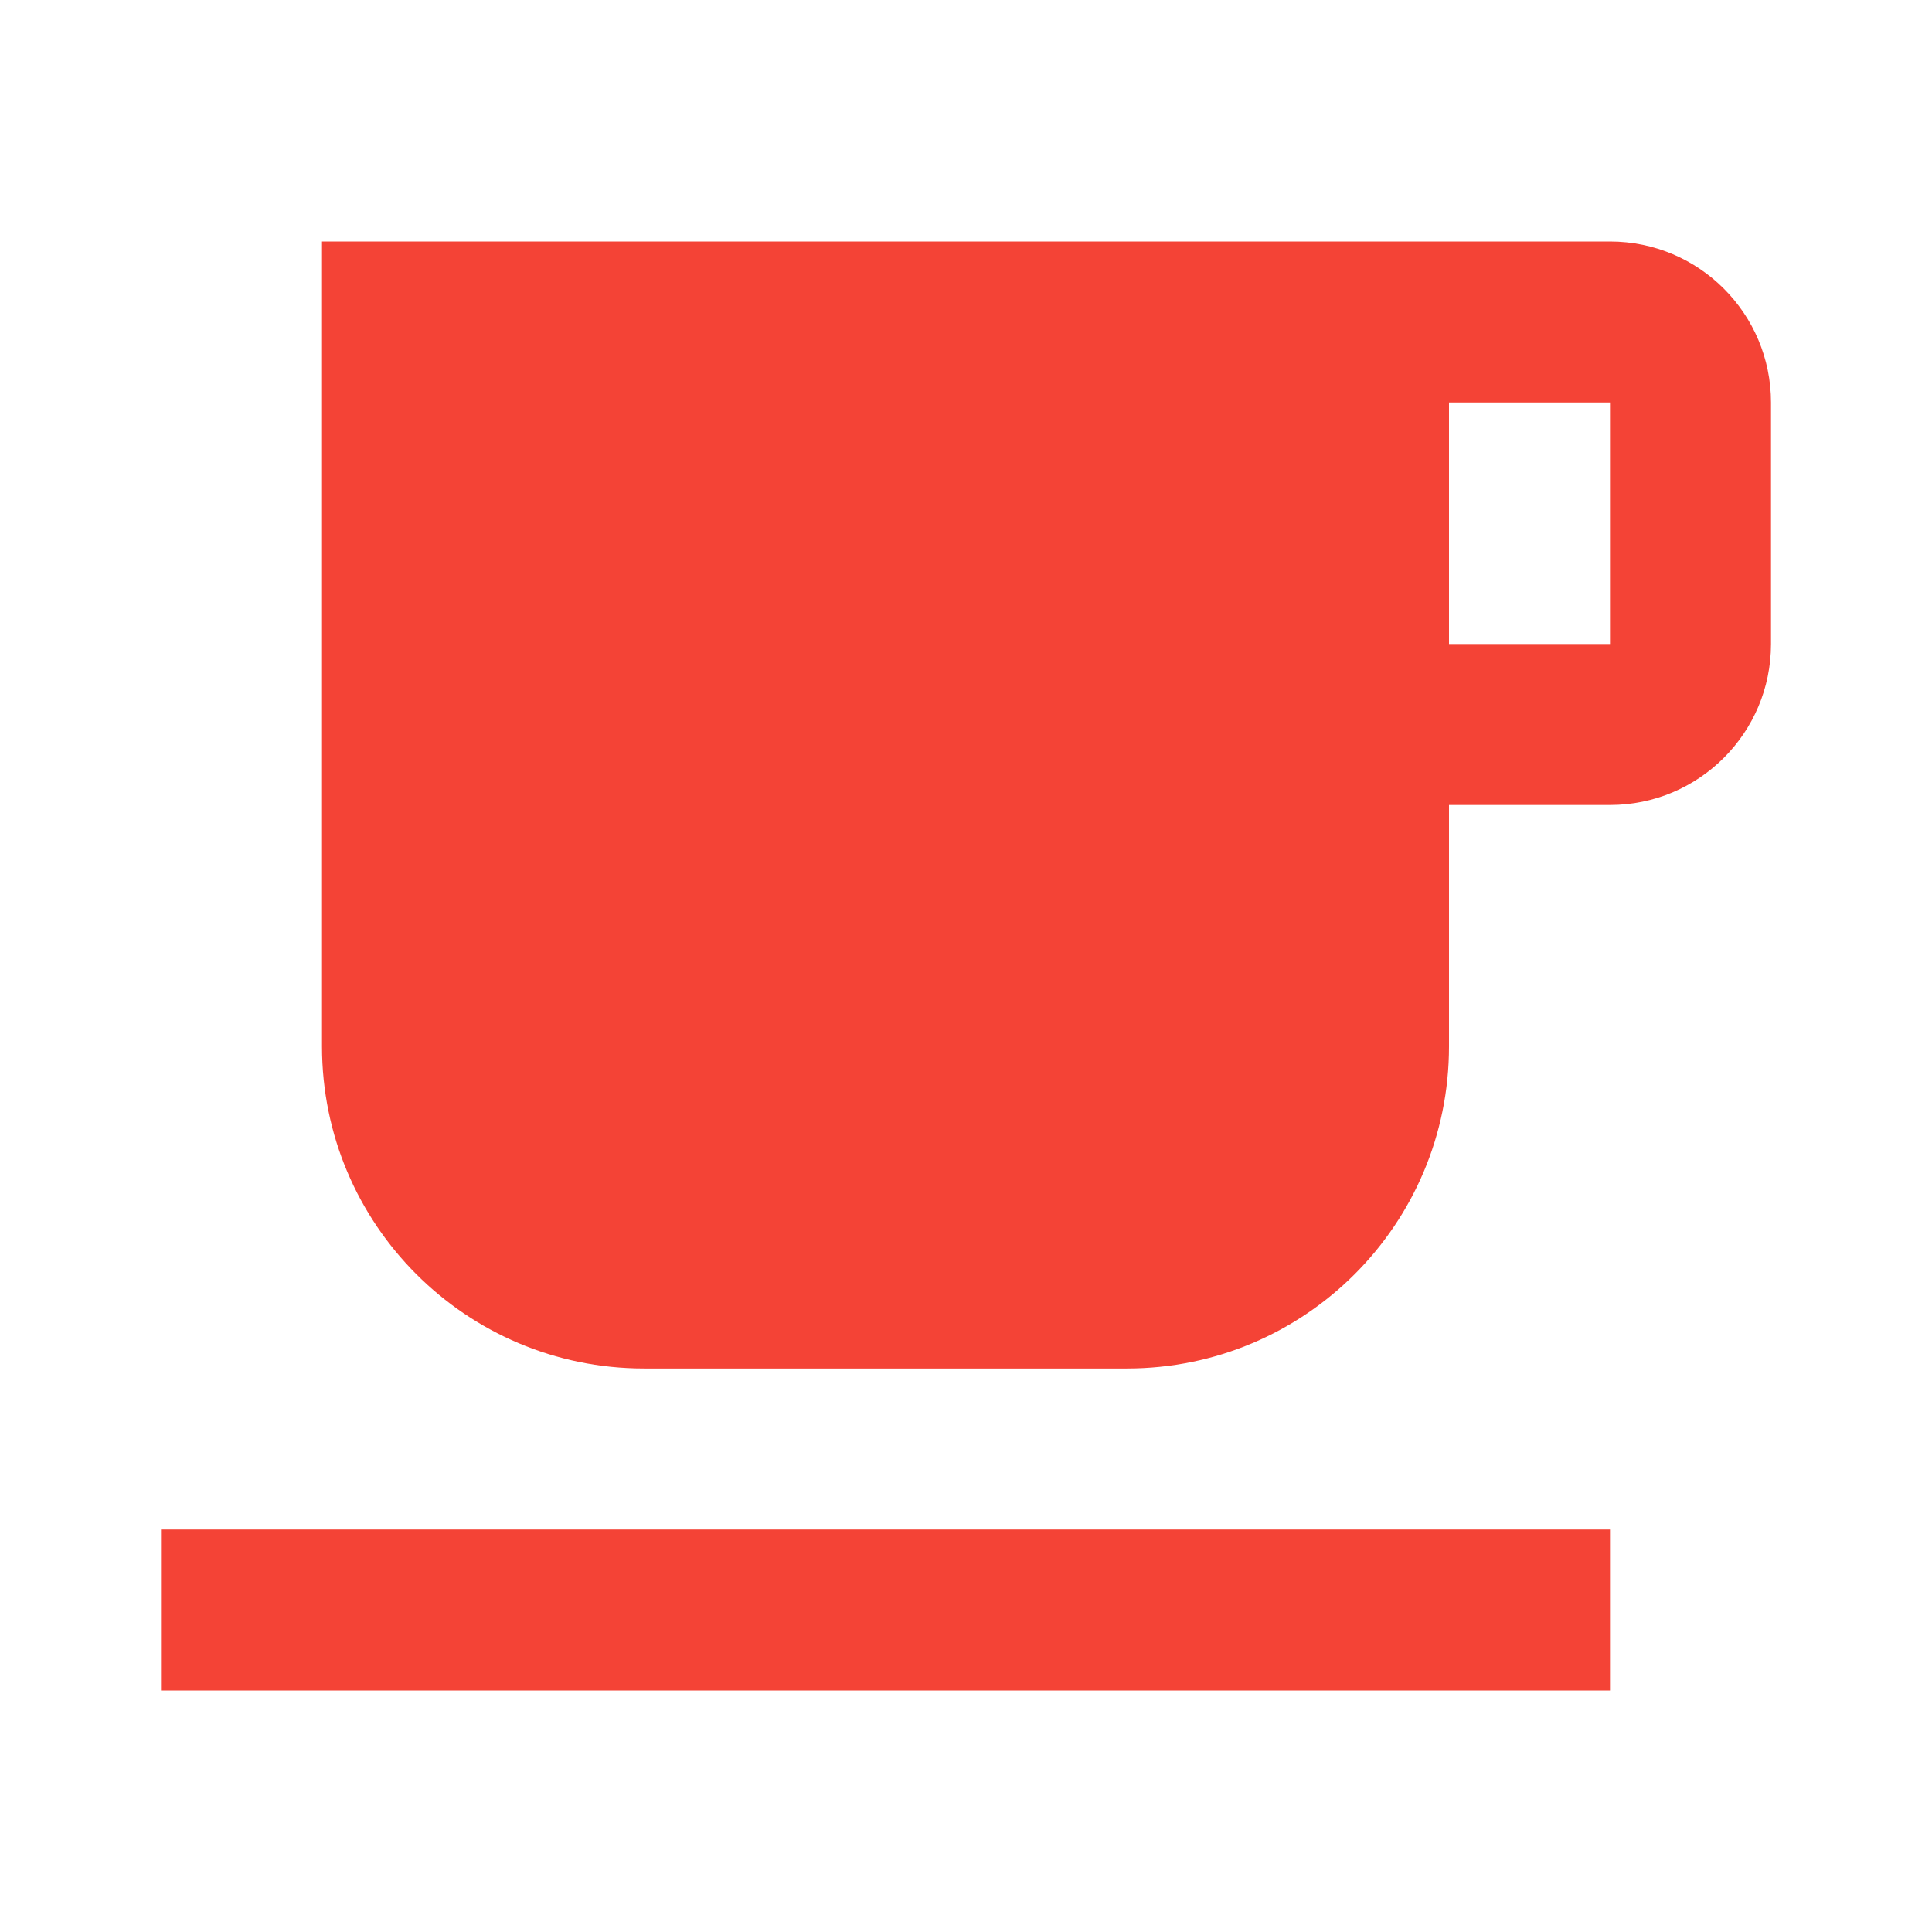
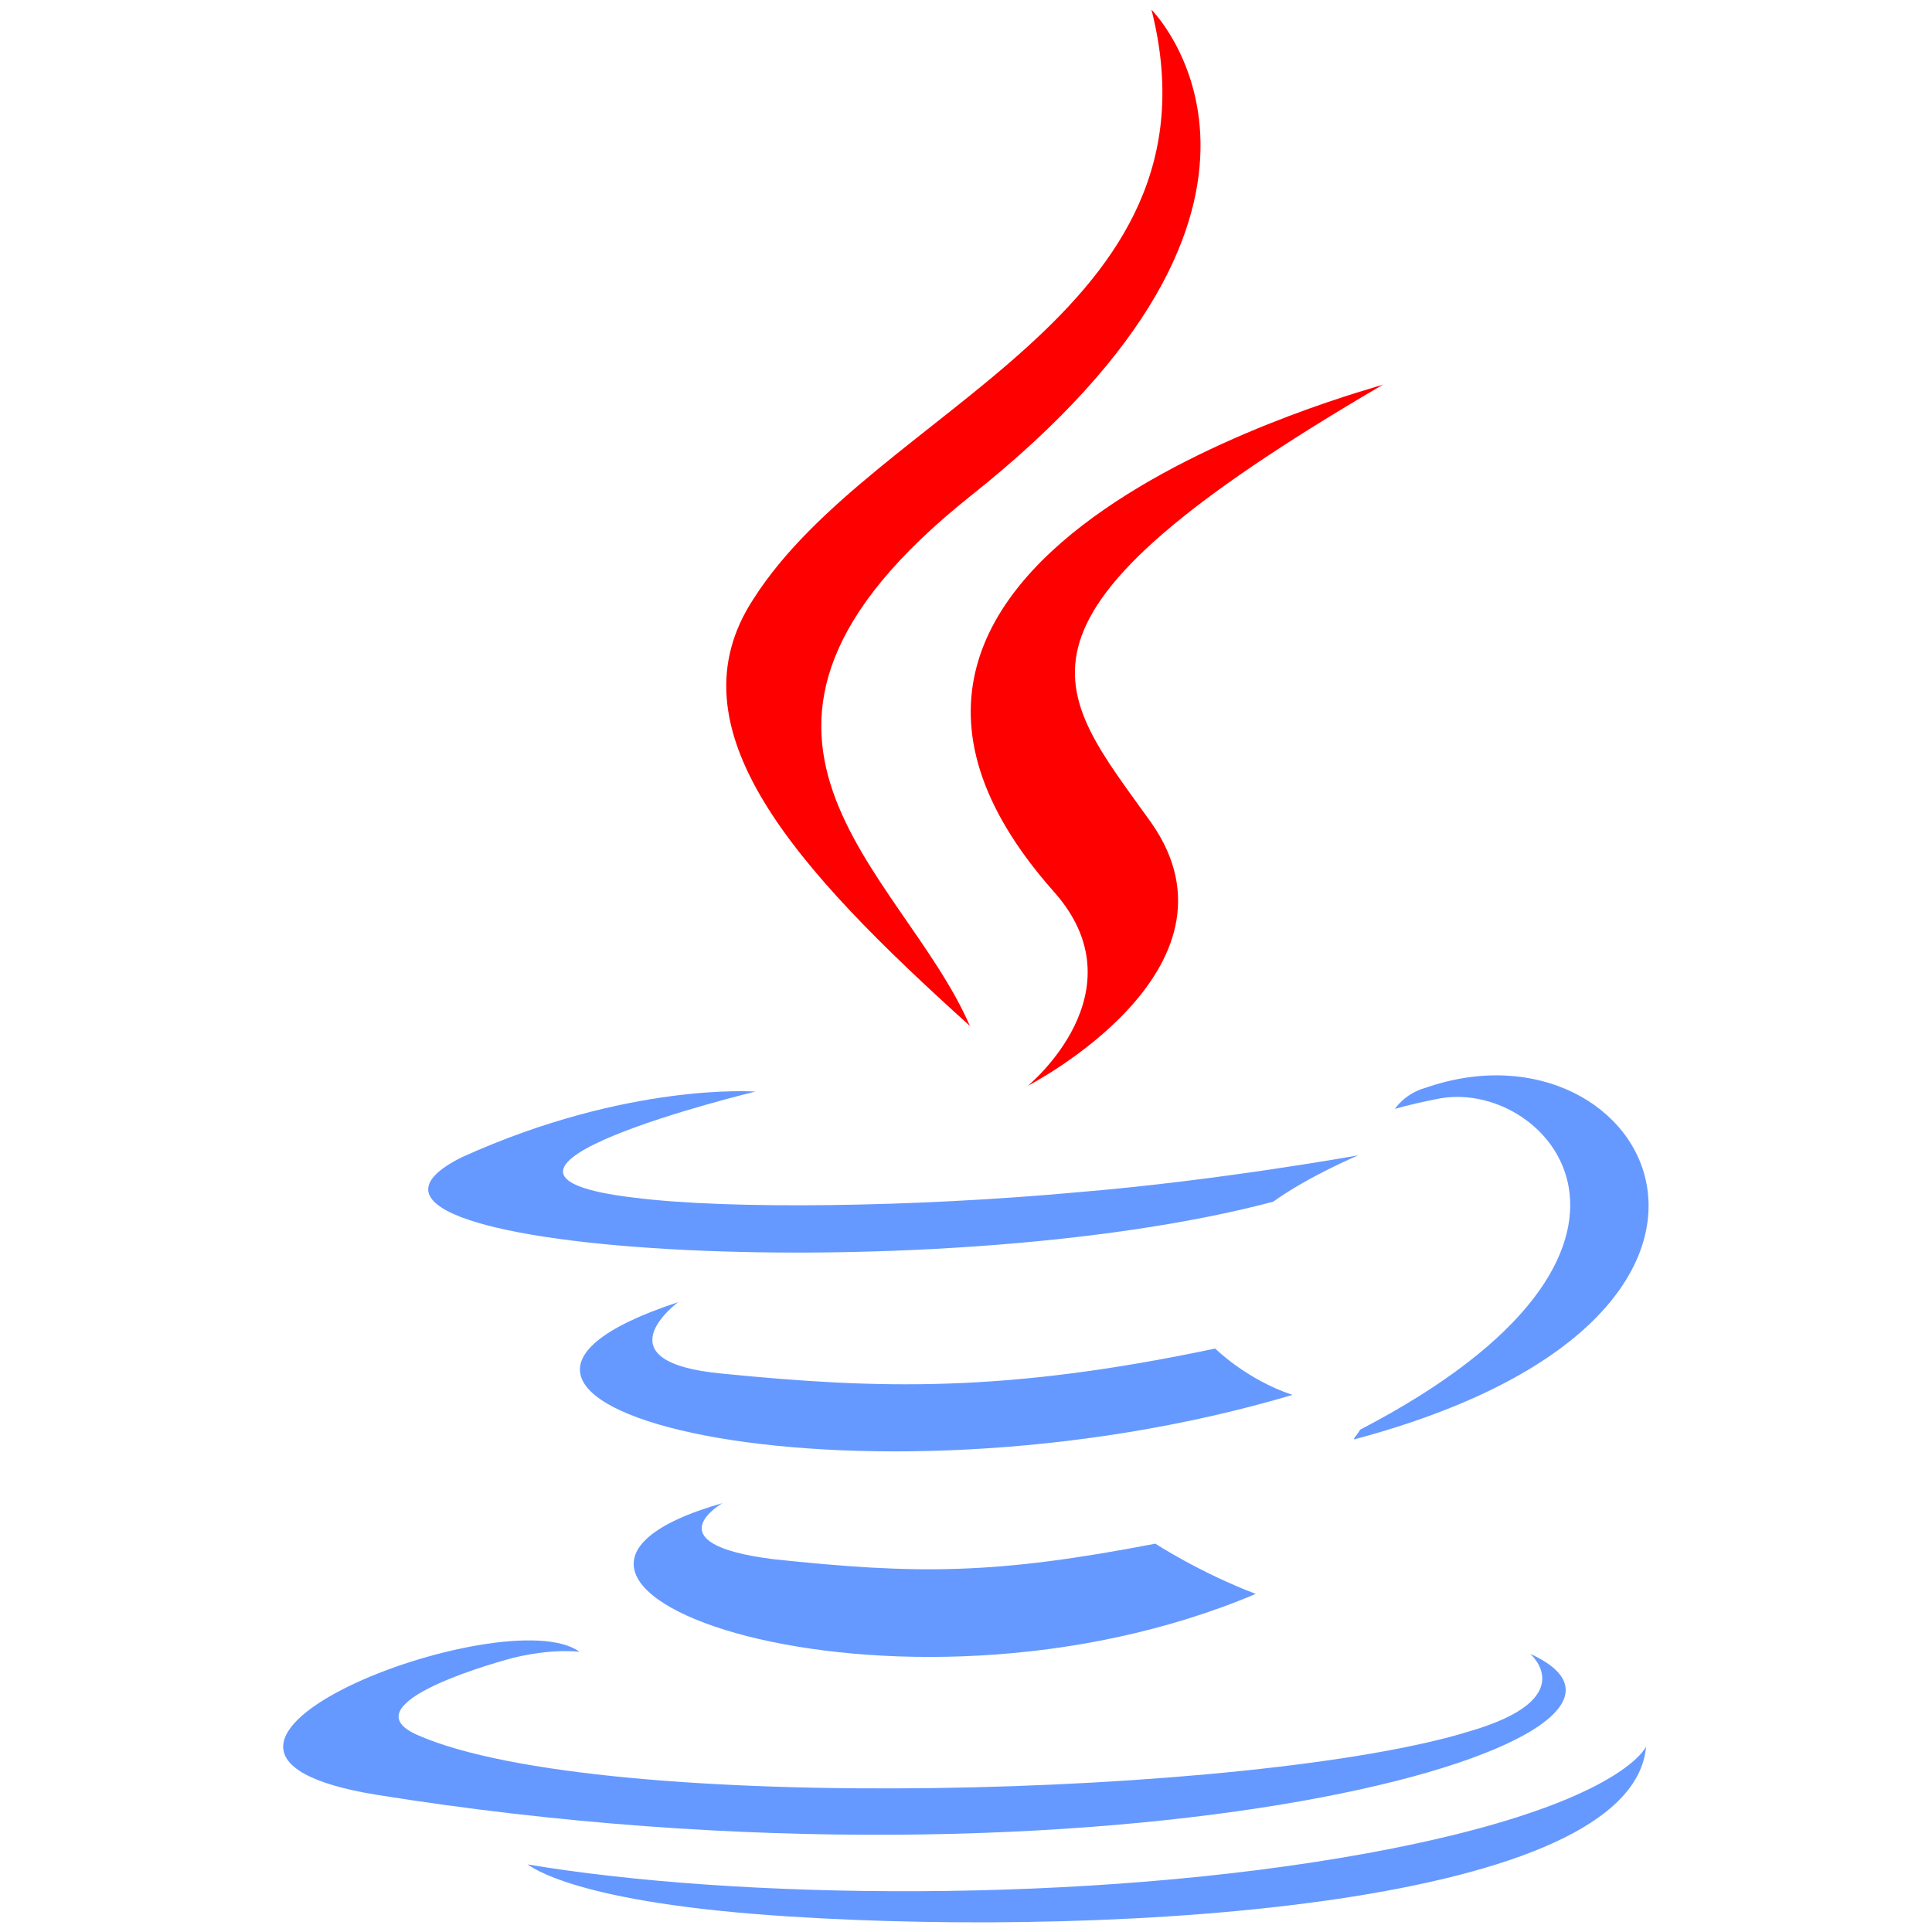
- <svg xmlns="http://www.w3.org/2000/svg" t="1678629449170" class="icon" viewBox="0 0 1024 1024" version="1.1" p-id="4097" width="200" height="200">
-   <path d="M85.333 896h768v-85.333H85.333M853.333 341.333h-85.333V213.333h85.333m0-85.333H170.667v426.667a170.667 170.667 0 0 0 170.667 170.667h256a170.667 170.667 0 0 0 170.667-170.667v-128h85.333a85.333 85.333 0 0 0 85.333-85.333V213.333a85.333 85.333 0 0 0-85.333-85.333z" fill="#F44336" p-id="4098" />
+ <svg xmlns="http://www.w3.org/2000/svg" t="1682479579431" class="icon" viewBox="0 0 1024 1024" version="1.1" p-id="2468" width="64" height="64">
+   <path d="M558.08 472.064c48.128 53.248-13.312 103.424-13.312 103.424s119.808-61.44 65.536-139.264c-51.2-71.68-91.136-107.52 122.88-232.448 0 1.024-335.872 86.016-175.104 268.288" fill="#FF0000" p-id="2469" />
+   <path d="M610.304 5.12s101.376 101.376-96.256 258.048C356.352 389.12 478.208 460.8 514.048 543.744 420.864 459.776 354.304 386.048 399.36 317.44 463.872 216.064 651.264 166.912 610.304 5.12" fill="#FF0000" p-id="2470" />
+   <path d="M720.896 757.76c183.296-95.232 98.304-188.416 39.936-175.104-15.36 3.072-21.504 5.12-21.504 5.12s5.12-8.192 16.384-11.264c117.76-40.96 207.872 120.832-37.888 186.368-1.024 0 2.048-3.072 3.072-5.12m-337.92 38.912s-37.888 21.504 26.624 29.696c76.8 8.192 117.76 8.192 202.752-8.192 0 0 23.552 15.36 53.248 26.624-191.488 80.896-433.152-5.12-282.624-48.128m-23.552-106.496s-43.008 31.744 23.552 37.888c82.944 8.192 149.504 10.24 261.12-13.312 0 0 16.384 16.384 40.96 24.576-231.424 68.608-490.496 5.12-325.632-49.152" fill="#6699FF" p-id="2471" />
+   <path d="M811.008 876.544s27.648 23.552-31.744 40.96c-111.616 34.816-460.8 45.056-558.08 2.048-34.816-15.36 31.744-35.84 51.2-40.96 21.504-5.12 34.816-3.072 34.816-3.072-38.912-28.672-251.904 52.224-107.52 75.776 390.144 62.464 712.704-28.672 611.328-74.752M400.384 578.56s-178.176 43.008-63.488 56.32c49.152 6.144 146.432 5.12 235.52-3.072 73.728-6.144 147.456-19.456 147.456-19.456s-26.624 11.264-45.056 24.576c-181.248 48.128-530.432 26.624-430.08-23.552 88.064-39.936 155.648-34.816 155.648-34.816" fill="#6699FF" p-id="2472" />
+   <path d="M418.816 1015.808c176.128 11.264 446.464-6.144 453.632-90.112 0 0-13.312 31.744-146.432 56.32-150.528 27.648-336.896 24.576-446.464 6.144 2.048 1.024 24.576 20.48 139.264 27.648" fill="#6699FF" p-id="2473" />
</svg>
